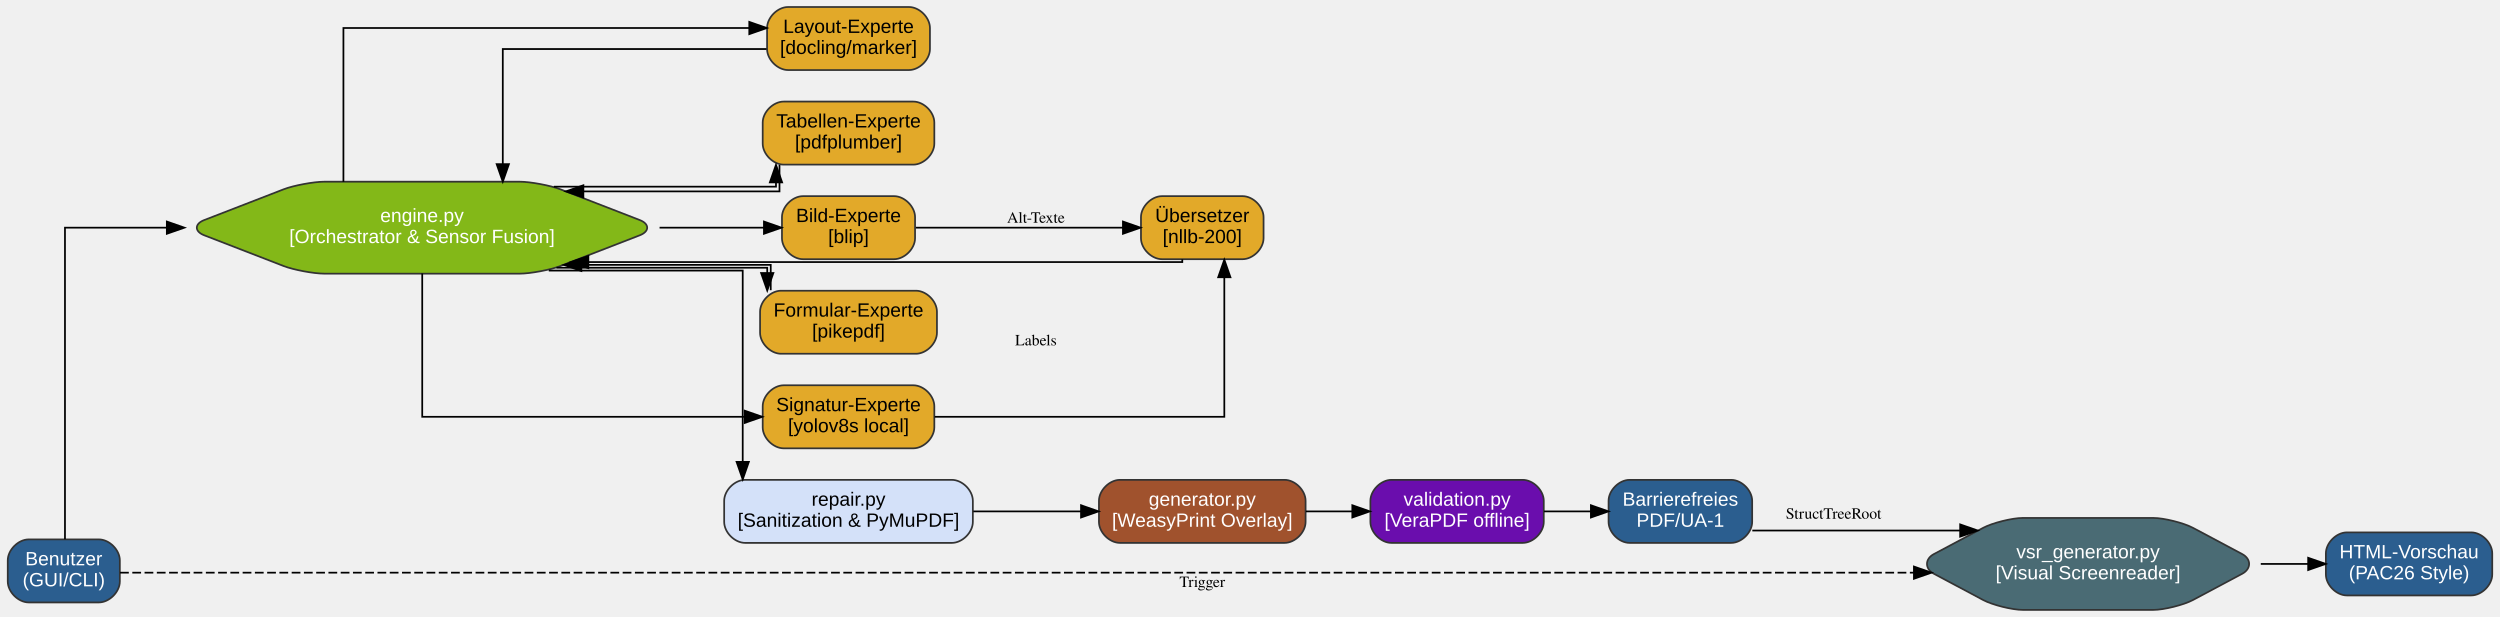
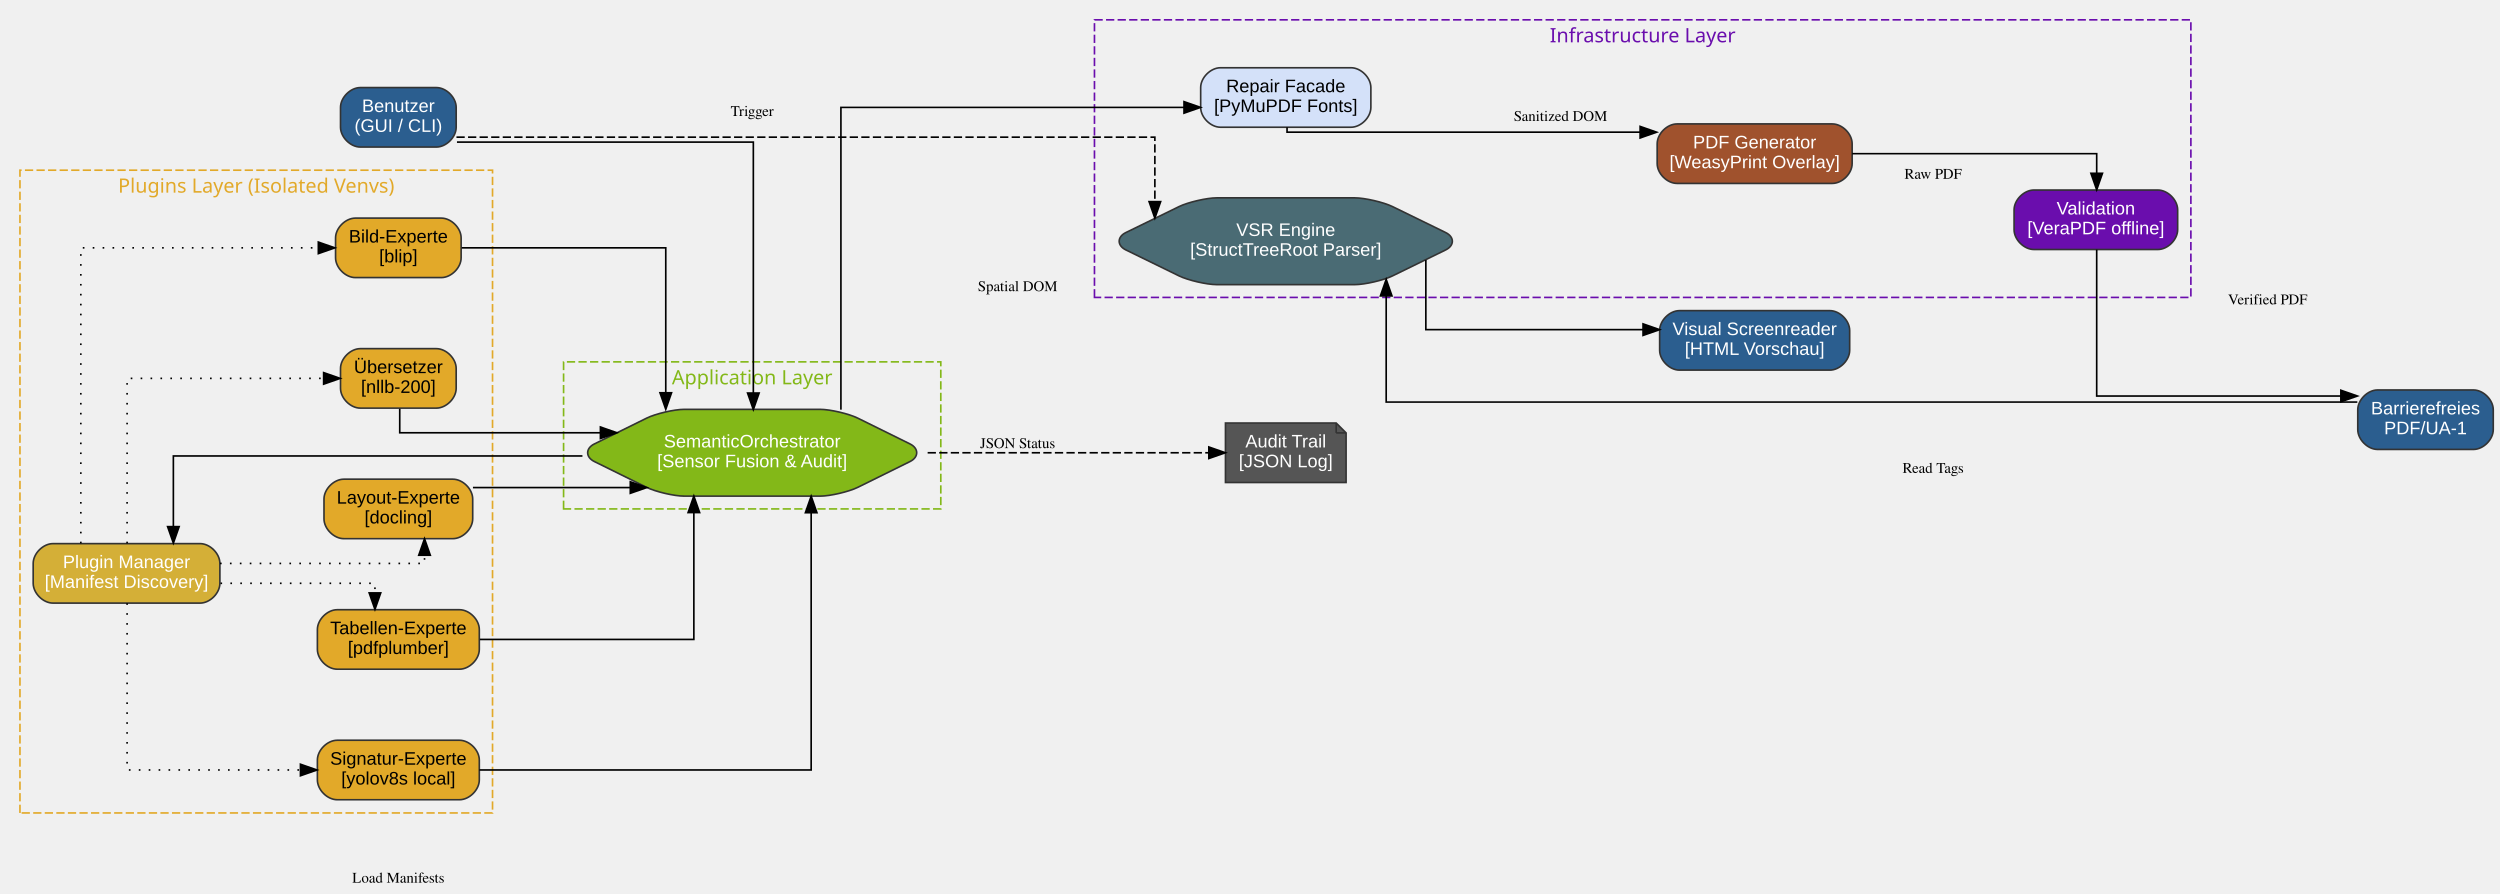
- <svg xmlns="http://www.w3.org/2000/svg" width="1427pt" height="352pt" viewBox="0.00 0.00 1426.67 352.13">
-   <g id="graph0" class="graph" transform="scale(1 1) rotate(0) translate(4 348.13)">
+ <svg xmlns="http://www.w3.org/2000/svg" width="1513pt" height="541pt" viewBox="0.00 0.00 1512.84 541.00">
+   <g id="graph0" class="graph" transform="scale(1 1) rotate(0) translate(4 537)">
+     <g id="clust1" class="cluster">
+       <polygon fill="transparent" stroke="#83b818" stroke-dasharray="5,2" points="337,-229 337,-318 565.29,-318 565.29,-229 337,-229" />
+       <text text-anchor="middle" x="451.14" y="-304.4" font-family="Arial bold" font-size="12.00" fill="#83b818">Application Layer</text>
+     </g>
+     <g id="clust2" class="cluster">
+       <polygon fill="transparent" stroke="#e2a929" stroke-dasharray="5,2" points="8,-45 8,-434 294,-434 294,-45 8,-45" />
+       <text text-anchor="middle" x="151" y="-420.4" font-family="Arial bold" font-size="12.00" fill="#e2a929">Plugins Layer (Isolated Venvs)</text>
+     </g>
+     <g id="clust3" class="cluster">
+       <polygon fill="transparent" stroke="#6a0dad" stroke-dasharray="5,2" points="658.29,-357 658.29,-525 1321.84,-525 1321.84,-357 658.29,-357" />
+       <text text-anchor="middle" x="990.07" y="-511.4" font-family="Arial bold" font-size="12.00" fill="#6a0dad">Infrastructure Layer</text>
+     </g>
    <g id="node1" class="node">
-       <path fill="#2b5e8f" stroke="#333333" d="M52,-40.13C52,-40.13 12,-40.13 12,-40.13 6,-40.13 0,-34.13 0,-28.13 0,-28.13 0,-16.13 0,-16.13 0,-10.13 6,-4.13 12,-4.13 12,-4.13 52,-4.13 52,-4.13 58,-4.13 64,-10.13 64,-16.13 64,-16.13 64,-28.13 64,-28.13 64,-34.13 58,-40.13 52,-40.13" />
-       <text text-anchor="middle" x="32" y="-25.33" font-family="Arial" font-size="11.00" fill="white">Benutzer</text>
-       <text text-anchor="middle" x="32" y="-13.33" font-family="Arial" font-size="11.00" fill="white">(GUI/CLI)</text>
+       <path fill="#2b5e8f" stroke="#333333" d="M260,-484C260,-484 214,-484 214,-484 208,-484 202,-478 202,-472 202,-472 202,-460 202,-460 202,-454 208,-448 214,-448 214,-448 260,-448 260,-448 266,-448 272,-454 272,-460 272,-460 272,-472 272,-472 272,-478 266,-484 260,-484" />
+       <text text-anchor="middle" x="237" y="-469.2" font-family="Arial" font-size="11.00" fill="white">Benutzer</text>
+       <text text-anchor="middle" x="237" y="-457.2" font-family="Arial" font-size="11.00" fill="white">(GUI / CLI)</text>
    </g>
    <g id="node2" class="node">
-       <path fill="#83b818" stroke="#333333" d="M360.93,-222.46C360.93,-222.46 315.52,-240.05 315.52,-240.05 309.92,-242.22 298.33,-244.38 292.33,-244.38 292.33,-244.38 180.75,-244.38 180.75,-244.38 174.75,-244.38 163.16,-242.22 157.56,-240.05 157.56,-240.05 112.15,-222.46 112.15,-222.46 106.56,-220.29 106.56,-215.96 112.15,-213.79 112.15,-213.79 157.56,-196.21 157.56,-196.21 163.16,-194.04 174.75,-191.87 180.75,-191.87 180.75,-191.87 292.33,-191.87 292.33,-191.87 298.33,-191.87 309.92,-194.04 315.52,-196.21 315.52,-196.21 360.93,-213.79 360.93,-213.79 366.52,-215.96 366.52,-220.29 360.93,-222.46" />
-       <text text-anchor="middle" x="236.54" y="-221.33" font-family="Arial" font-size="11.00" fill="white">engine.py</text>
-       <text text-anchor="middle" x="236.54" y="-209.33" font-family="Arial" font-size="11.00" fill="white">[Orchestrator &amp; Sensor Fusion]</text>
+       <path fill="#83b818" stroke="#333333" d="M546.68,-268.32C546.68,-268.32 515.05,-283.94 515.05,-283.94 509.67,-286.6 498.29,-289.26 492.29,-289.26 492.29,-289.26 410,-289.26 410,-289.26 404,-289.26 392.62,-286.6 387.24,-283.94 387.24,-283.94 355.61,-268.32 355.61,-268.32 350.23,-265.66 350.23,-260.34 355.61,-257.68 355.61,-257.68 387.24,-242.06 387.24,-242.06 392.62,-239.4 404,-236.74 410,-236.74 410,-236.74 492.29,-236.74 492.29,-236.74 498.29,-236.74 509.67,-239.4 515.05,-242.06 515.05,-242.06 546.68,-257.68 546.68,-257.68 552.05,-260.34 552.05,-265.66 546.68,-268.32" />
+       <text text-anchor="middle" x="451.14" y="-266.2" font-family="Arial" font-size="11.00" fill="white">SemanticOrchestrator</text>
+       <text text-anchor="middle" x="451.14" y="-254.2" font-family="Arial" font-size="11.00" fill="white">[Sensor Fusion &amp; Audit]</text>
+     </g>
+     <g id="edge6" class="edge">
+       <path fill="none" stroke="black" d="M272.48,-451C333.5,-451 451.84,-451 451.84,-451 451.84,-451 451.84,-299.14 451.84,-299.14" />
+       <polygon fill="black" stroke="black" points="455.34,-299.14 451.84,-289.14 448.34,-299.14 455.34,-299.14" />
+     </g>
+     <g id="node12" class="node">
+       <path fill="#4a6b74" stroke="#333333" d="M870.84,-396.26C870.84,-396.26 838.63,-411.99 838.63,-411.99 833.24,-414.62 821.84,-417.26 815.84,-417.26 815.84,-417.26 732.29,-417.26 732.29,-417.26 726.29,-417.26 714.9,-414.62 709.51,-411.99 709.51,-411.99 677.29,-396.26 677.29,-396.26 671.9,-393.63 671.9,-388.37 677.29,-385.74 677.29,-385.74 709.51,-370.01 709.51,-370.01 714.9,-367.38 726.29,-364.74 732.29,-364.74 732.29,-364.74 815.84,-364.74 815.84,-364.74 821.84,-364.74 833.24,-367.38 838.63,-370.01 838.63,-370.01 870.84,-385.74 870.84,-385.74 876.23,-388.37 876.23,-393.63 870.84,-396.26" />
+       <text text-anchor="middle" x="774.07" y="-394.2" font-family="Arial" font-size="11.00" fill="white">VSR Engine</text>
+       <text text-anchor="middle" x="774.07" y="-382.2" font-family="Arial" font-size="11.00" fill="white">[StructTreeRoot Parser]</text>
+     </g>
+     <g id="edge18" class="edge">
+       <path fill="none" stroke="black" stroke-dasharray="5,2" d="M272.17,-454C379.38,-454 694.84,-454 694.84,-454 694.84,-454 694.84,-414.98 694.84,-414.98" />
+       <polygon fill="black" stroke="black" points="698.34,-414.98 694.84,-404.98 691.34,-414.98 698.34,-414.98" />
+       <text text-anchor="middle" x="451.14" y="-466.8" font-family="Times,serif" font-size="9.00"> Trigger</text>
+     </g>
+     <g id="node3" class="node">
+       <path fill="#d4af37" stroke="#333333" d="M117,-208C117,-208 28,-208 28,-208 22,-208 16,-202 16,-196 16,-196 16,-184 16,-184 16,-178 22,-172 28,-172 28,-172 117,-172 117,-172 123,-172 129,-178 129,-184 129,-184 129,-196 129,-196 129,-202 123,-208 117,-208" />
+       <text text-anchor="middle" x="72.5" y="-193.2" font-family="Arial" font-size="11.00" fill="white">Plugin Manager</text>
+       <text text-anchor="middle" x="72.5" y="-181.2" font-family="Arial" font-size="11.00" fill="white">[Manifest Discovery]</text>
+     </g>
+     <g id="edge7" class="edge">
+       <path fill="none" stroke="black" d="M348.41,-261.04C245.05,-261.04 100.84,-261.04 100.84,-261.04 100.84,-261.04 100.84,-218.3 100.84,-218.3" />
+       <polygon fill="black" stroke="black" points="104.34,-218.3 100.84,-208.3 97.34,-218.3 104.34,-218.3" />
+       <text text-anchor="middle" x="237" y="-2.8" font-family="Times,serif" font-size="9.00"> Load Manifests</text>
+     </g>
+     <g id="node9" class="node">
+       <path fill="#d4e1f9" stroke="#333333" d="M813.57,-496C813.57,-496 734.57,-496 734.57,-496 728.57,-496 722.57,-490 722.57,-484 722.57,-484 722.57,-472 722.57,-472 722.57,-466 728.57,-460 734.57,-460 734.57,-460 813.57,-460 813.57,-460 819.57,-460 825.57,-466 825.57,-472 825.57,-472 825.57,-484 825.57,-484 825.57,-490 819.57,-496 813.57,-496" />
+       <text text-anchor="middle" x="774.07" y="-481.2" font-family="Arial" font-size="11.00">Repair Facade</text>
+       <text text-anchor="middle" x="774.07" y="-469.2" font-family="Arial" font-size="11.00">[PyMuPDF Fonts]</text>
+     </g>
+     <g id="edge13" class="edge">
+       <path fill="none" stroke="black" d="M504.84,-289.05C504.84,-345.07 504.84,-472 504.84,-472 504.84,-472 712.48,-472 712.48,-472" />
+       <polygon fill="black" stroke="black" points="712.48,-475.5 722.48,-472 712.48,-468.5 712.48,-475.5" />
+       <text text-anchor="middle" x="611.79" y="-360.8" font-family="Times,serif" font-size="9.00"> Spatial DOM</text>
+     </g>
+     <g id="node14" class="node">
+       <polygon fill="#555555" stroke="#333333" points="804.57,-281 737.57,-281 737.57,-245 810.57,-245 810.57,-275 804.57,-281" />
+       <polyline fill="none" stroke="#333333" points="804.57,-281 804.57,-275 " />
+       <polyline fill="none" stroke="#333333" points="810.57,-275 804.57,-275 " />
+       <text text-anchor="middle" x="774.07" y="-266.2" font-family="Arial" font-size="11.00" fill="white">Audit Trail</text>
+       <text text-anchor="middle" x="774.07" y="-254.2" font-family="Arial" font-size="11.00" fill="white">[JSON Log]</text>
+     </g>
+     <g id="edge17" class="edge">
+       <path fill="none" stroke="black" stroke-dasharray="5,2" d="M557.33,-263C557.33,-263 727.51,-263 727.51,-263" />
+       <polygon fill="black" stroke="black" points="727.51,-266.5 737.51,-263 727.51,-259.5 727.51,-266.5" />
+       <text text-anchor="middle" x="611.79" y="-265.8" font-family="Times,serif" font-size="9.00"> JSON Status</text>
+     </g>
+     <g id="node4" class="node">
+       <path fill="#e2a929" stroke="#333333" d="M270,-247C270,-247 204,-247 204,-247 198,-247 192,-241 192,-235 192,-235 192,-223 192,-223 192,-217 198,-211 204,-211 204,-211 270,-211 270,-211 276,-211 282,-217 282,-223 282,-223 282,-235 282,-235 282,-241 276,-247 270,-247" />
+       <text text-anchor="middle" x="237" y="-232.2" font-family="Arial" font-size="11.00">Layout-Experte</text>
+       <text text-anchor="middle" x="237" y="-220.2" font-family="Arial" font-size="11.00">[docling]</text>
    </g>
    <g id="edge1" class="edge">
-       <path fill="none" stroke="black" d="M32.67,-40.22C32.67,-88.74 32.67,-218.13 32.67,-218.13 32.67,-218.13 90.84,-218.13 90.84,-218.13" />
-       <polygon fill="black" stroke="black" points="90.84,-221.63 100.84,-218.13 90.84,-214.63 90.84,-221.63" />
+       <path fill="none" stroke="black" stroke-dasharray="1,5" d="M129.07,-196C181.96,-196 252.84,-196 252.84,-196 252.84,-196 252.84,-200.96 252.84,-200.96" />
+       <polygon fill="black" stroke="black" points="249.34,-200.96 252.84,-210.96 256.34,-200.96 249.34,-200.96" />
+     </g>
+     <g id="node5" class="node">
+       <path fill="#e2a929" stroke="#333333" d="M274,-168C274,-168 200,-168 200,-168 194,-168 188,-162 188,-156 188,-156 188,-144 188,-144 188,-138 194,-132 200,-132 200,-132 274,-132 274,-132 280,-132 286,-138 286,-144 286,-144 286,-156 286,-156 286,-162 280,-168 274,-168" />
+       <text text-anchor="middle" x="237" y="-153.2" font-family="Arial" font-size="11.00">Tabellen-Experte</text>
+       <text text-anchor="middle" x="237" y="-141.2" font-family="Arial" font-size="11.00">[pdfplumber]</text>
+     </g>
+     <g id="edge2" class="edge">
+       <path fill="none" stroke="black" stroke-dasharray="1,5" d="M129.34,-184C171.91,-184 222.84,-184 222.84,-184 222.84,-184 222.84,-178.19 222.84,-178.19" />
+       <polygon fill="black" stroke="black" points="226.34,-178.19 222.84,-168.19 219.34,-178.19 226.34,-178.19" />
+     </g>
+     <g id="node6" class="node">
+       <path fill="#e2a929" stroke="#333333" d="M274,-89C274,-89 200,-89 200,-89 194,-89 188,-83 188,-77 188,-77 188,-65 188,-65 188,-59 194,-53 200,-53 200,-53 274,-53 274,-53 280,-53 286,-59 286,-65 286,-65 286,-77 286,-77 286,-83 280,-89 274,-89" />
+       <text text-anchor="middle" x="237" y="-74.2" font-family="Arial" font-size="11.00">Signatur-Experte</text>
+       <text text-anchor="middle" x="237" y="-62.2" font-family="Arial" font-size="11.00">[yolov8s local]</text>
+     </g>
+     <g id="edge3" class="edge">
+       <path fill="none" stroke="black" stroke-dasharray="1,5" d="M72.84,-171.93C72.84,-138.64 72.84,-71 72.84,-71 72.84,-71 177.75,-71 177.75,-71" />
+       <polygon fill="black" stroke="black" points="177.75,-74.5 187.75,-71 177.75,-67.5 177.75,-74.5" />
+     </g>
+     <g id="node7" class="node">
+       <path fill="#e2a929" stroke="#333333" d="M263,-405C263,-405 211,-405 211,-405 205,-405 199,-399 199,-393 199,-393 199,-381 199,-381 199,-375 205,-369 211,-369 211,-369 263,-369 263,-369 269,-369 275,-375 275,-381 275,-381 275,-393 275,-393 275,-399 269,-405 263,-405" />
+       <text text-anchor="middle" x="237" y="-390.2" font-family="Arial" font-size="11.00">Bild-Experte</text>
+       <text text-anchor="middle" x="237" y="-378.2" font-family="Arial" font-size="11.00">[blip]</text>
+     </g>
+     <g id="edge4" class="edge">
+       <path fill="none" stroke="black" stroke-dasharray="1,5" d="M44.84,-208.18C44.84,-256.95 44.84,-387 44.84,-387 44.84,-387 188.58,-387 188.58,-387" />
+       <polygon fill="black" stroke="black" points="188.58,-390.5 198.58,-387 188.58,-383.5 188.58,-390.5" />
+     </g>
+     <g id="node8" class="node">
+       <path fill="#e2a929" stroke="#333333" d="M260,-326C260,-326 214,-326 214,-326 208,-326 202,-320 202,-314 202,-314 202,-302 202,-302 202,-296 208,-290 214,-290 214,-290 260,-290 260,-290 266,-290 272,-296 272,-302 272,-302 272,-314 272,-314 272,-320 266,-326 260,-326" />
+       <text text-anchor="middle" x="237" y="-311.2" font-family="Arial" font-size="11.00">Übersetzer</text>
+       <text text-anchor="middle" x="237" y="-299.2" font-family="Arial" font-size="11.00">[nllb-200]</text>
+     </g>
+     <g id="edge5" class="edge">
+       <path fill="none" stroke="black" stroke-dasharray="1,5" d="M72.84,-208.18C72.84,-241.28 72.84,-308 72.84,-308 72.84,-308 191.78,-308 191.78,-308" />
+       <polygon fill="black" stroke="black" points="191.78,-311.5 201.78,-308 191.78,-304.5 191.78,-311.5" />
+     </g>
+     <g id="edge8" class="edge">
+       <path fill="none" stroke="black" d="M282.15,-241.94C282.15,-241.94 377.37,-241.94 377.37,-241.94" />
+       <polygon fill="black" stroke="black" points="377.37,-245.44 387.37,-241.94 377.37,-238.44 377.37,-245.44" />
+     </g>
+     <g id="edge9" class="edge">
+       <path fill="none" stroke="black" d="M286.34,-150C339.28,-150 415.84,-150 415.84,-150 415.84,-150 415.84,-226.79 415.84,-226.79" />
+       <polygon fill="black" stroke="black" points="412.34,-226.79 415.84,-236.79 419.34,-226.79 412.34,-226.79" />
+     </g>
+     <g id="edge10" class="edge">
+       <path fill="none" stroke="black" d="M286.06,-71C358.82,-71 486.84,-71 486.84,-71 486.84,-71 486.84,-226.71 486.84,-226.71" />
+       <polygon fill="black" stroke="black" points="483.34,-226.71 486.84,-236.71 490.34,-226.71 483.34,-226.71" />
+     </g>
+     <g id="edge11" class="edge">
+       <path fill="none" stroke="black" d="M275.35,-387C323.21,-387 398.84,-387 398.84,-387 398.84,-387 398.84,-299.3 398.84,-299.3" />
+       <polygon fill="black" stroke="black" points="402.34,-299.3 398.84,-289.3 395.34,-299.3 402.34,-299.3" />
+     </g>
+     <g id="edge12" class="edge">
+       <path fill="none" stroke="black" d="M237.84,-289.62C237.84,-282.08 237.84,-275.09 237.84,-275.09 237.84,-275.09 359.29,-275.09 359.29,-275.09" />
+       <polygon fill="black" stroke="black" points="359.29,-278.59 369.29,-275.09 359.29,-271.59 359.29,-278.59" />
+     </g>
+     <g id="node10" class="node">
+       <path fill="#a0522d" stroke="#333333" d="M1104.84,-462C1104.84,-462 1010.84,-462 1010.84,-462 1004.84,-462 998.84,-456 998.84,-450 998.84,-450 998.84,-438 998.84,-438 998.84,-432 1004.84,-426 1010.84,-426 1010.84,-426 1104.84,-426 1104.84,-426 1110.84,-426 1116.84,-432 1116.84,-438 1116.84,-438 1116.84,-450 1116.84,-450 1116.84,-456 1110.84,-462 1104.84,-462" />
+       <text text-anchor="middle" x="1057.84" y="-447.2" font-family="Arial" font-size="11.00" fill="white">PDF Generator</text>
+       <text text-anchor="middle" x="1057.84" y="-435.2" font-family="Arial" font-size="11.00" fill="white">[WeasyPrint Overlay]</text>
+     </g>
+     <g id="edge14" class="edge">
+       <path fill="none" stroke="black" d="M774.84,-459.92C774.84,-458.15 774.84,-457 774.84,-457 774.84,-457 988.52,-457 988.52,-457" />
+       <polygon fill="black" stroke="black" points="988.52,-460.5 998.52,-457 988.52,-453.5 988.52,-460.5" />
+       <text text-anchor="middle" x="940.34" y="-463.8" font-family="Times,serif" font-size="9.00"> Sanitized DOM</text>
+     </g>
+     <g id="node11" class="node">
+       <path fill="#6a0dad" stroke="#333333" d="M1301.84,-422C1301.84,-422 1226.84,-422 1226.84,-422 1220.84,-422 1214.84,-416 1214.84,-410 1214.84,-410 1214.84,-398 1214.84,-398 1214.84,-392 1220.84,-386 1226.84,-386 1226.84,-386 1301.84,-386 1301.84,-386 1307.84,-386 1313.84,-392 1313.84,-398 1313.84,-398 1313.84,-410 1313.84,-410 1313.84,-416 1307.84,-422 1301.84,-422" />
+       <text text-anchor="middle" x="1264.34" y="-407.2" font-family="Arial" font-size="11.00" fill="white">Validation</text>
+       <text text-anchor="middle" x="1264.34" y="-395.2" font-family="Arial" font-size="11.00" fill="white">[VeraPDF offline]</text>
+     </g>
+     <g id="edge15" class="edge">
+       <path fill="none" stroke="black" d="M1116.89,-444C1178.07,-444 1264.84,-444 1264.84,-444 1264.84,-444 1264.84,-432.13 1264.84,-432.13" />
+       <polygon fill="black" stroke="black" points="1268.34,-432.13 1264.84,-422.13 1261.34,-432.13 1268.34,-432.13" />
+       <text text-anchor="middle" x="1165.84" y="-428.8" font-family="Times,serif" font-size="9.00"> Raw PDF</text>
    </g>
    <g id="node13" class="node">
-       <path fill="#4a6b74" stroke="#333333" d="M1275.87,-31.77C1275.87,-31.77 1247.76,-46.74 1247.76,-46.74 1242.46,-49.56 1231.17,-52.38 1225.17,-52.38 1225.17,-52.38 1150.58,-52.38 1150.58,-52.38 1144.58,-52.38 1133.28,-49.56 1127.99,-46.74 1127.99,-46.74 1099.87,-31.77 1099.87,-31.77 1094.58,-28.95 1094.58,-23.31 1099.87,-20.49 1099.87,-20.49 1127.99,-5.51 1127.99,-5.51 1133.28,-2.69 1144.58,0.13 1150.58,0.13 1150.58,0.13 1225.17,0.13 1225.17,0.13 1231.17,0.13 1242.46,-2.69 1247.76,-5.51 1247.76,-5.51 1275.87,-20.49 1275.87,-20.49 1281.17,-23.31 1281.17,-28.95 1275.87,-31.77" />
-       <text text-anchor="middle" x="1187.87" y="-29.33" font-family="Arial" font-size="11.00" fill="white">vsr_generator.py</text>
-       <text text-anchor="middle" x="1187.87" y="-17.33" font-family="Arial" font-size="11.00" fill="white">[Visual Screenreader]</text>
-     </g>
-     <g id="edge17" class="edge">
-       <path fill="none" stroke="black" stroke-dasharray="5,2" d="M64.12,-21.13C64.12,-21.13 1088.45,-21.13 1088.45,-21.13" />
-       <polygon fill="black" stroke="black" points="1088.45,-24.63 1098.45,-21.13 1088.45,-17.63 1088.45,-24.63" />
-       <text text-anchor="middle" x="682.08" y="-12.93" font-family="Times,serif" font-size="9.00"> Trigger</text>
-     </g>
-     <g id="node3" class="node">
-       <path fill="#e2a929" stroke="#333333" d="M514.58,-344.13C514.58,-344.13 445.58,-344.13 445.58,-344.13 439.58,-344.13 433.58,-338.13 433.58,-332.13 433.58,-332.13 433.58,-320.13 433.58,-320.13 433.58,-314.13 439.58,-308.13 445.58,-308.13 445.58,-308.13 514.58,-308.13 514.58,-308.13 520.58,-308.13 526.58,-314.13 526.58,-320.13 526.58,-320.13 526.58,-332.13 526.58,-332.13 526.58,-338.13 520.58,-344.13 514.58,-344.13" />
-       <text text-anchor="middle" x="480.08" y="-329.33" font-family="Arial" font-size="11.00">Layout-Experte</text>
-       <text text-anchor="middle" x="480.08" y="-317.33" font-family="Arial" font-size="11.00">[docling/marker]</text>
-     </g>
-     <g id="edge2" class="edge">
-       <path fill="none" stroke="black" d="M191.67,-244.28C191.67,-277.94 191.67,-332.13 191.67,-332.13 191.67,-332.13 423.42,-332.13 423.42,-332.13" />
-       <polygon fill="black" stroke="black" points="423.42,-335.63 433.42,-332.13 423.42,-328.63 423.42,-335.63" />
-     </g>
-     <g id="node4" class="node">
-       <path fill="#e2a929" stroke="#333333" d="M517.08,-290.13C517.08,-290.13 443.08,-290.13 443.08,-290.13 437.08,-290.13 431.08,-284.13 431.08,-278.13 431.08,-278.13 431.08,-266.13 431.08,-266.13 431.08,-260.13 437.08,-254.13 443.08,-254.13 443.08,-254.13 517.08,-254.13 517.08,-254.13 523.08,-254.13 529.08,-260.13 529.08,-266.13 529.08,-266.13 529.08,-278.13 529.08,-278.13 529.08,-284.13 523.08,-290.13 517.08,-290.13" />
-       <text text-anchor="middle" x="480.08" y="-275.33" font-family="Arial" font-size="11.00">Tabellen-Experte</text>
-       <text text-anchor="middle" x="480.08" y="-263.33" font-family="Arial" font-size="11.00">[pdfplumber]</text>
-     </g>
-     <g id="edge3" class="edge">
-       <path fill="none" stroke="black" d="M311.8,-241.55C369.27,-241.55 438.67,-241.55 438.67,-241.55 438.67,-241.55 438.67,-243.99 438.67,-243.99" />
-       <polygon fill="black" stroke="black" points="435.17,-243.99 438.67,-253.99 442.17,-243.99 435.17,-243.99" />
-     </g>
-     <g id="node5" class="node">
-       <path fill="#e2a929" stroke="#333333" d="M506.08,-236.13C506.08,-236.13 454.08,-236.13 454.08,-236.13 448.08,-236.13 442.08,-230.13 442.08,-224.13 442.08,-224.13 442.08,-212.13 442.08,-212.13 442.08,-206.13 448.08,-200.13 454.08,-200.13 454.08,-200.13 506.08,-200.13 506.08,-200.13 512.08,-200.13 518.08,-206.13 518.08,-212.13 518.08,-212.13 518.08,-224.13 518.08,-224.13 518.08,-230.13 512.08,-236.13 506.08,-236.13" />
-       <text text-anchor="middle" x="480.08" y="-221.33" font-family="Arial" font-size="11.00">Bild-Experte</text>
-       <text text-anchor="middle" x="480.08" y="-209.33" font-family="Arial" font-size="11.00">[blip]</text>
-     </g>
-     <g id="edge4" class="edge">
-       <path fill="none" stroke="black" d="M372.19,-218.13C372.19,-218.13 431.8,-218.13 431.8,-218.13" />
-       <polygon fill="black" stroke="black" points="431.8,-221.63 441.8,-218.13 431.8,-214.63 431.8,-221.63" />
-     </g>
-     <g id="node6" class="node">
-       <path fill="#e2a929" stroke="#333333" d="M518.58,-182.13C518.58,-182.13 441.58,-182.13 441.58,-182.13 435.58,-182.13 429.58,-176.13 429.58,-170.13 429.58,-170.13 429.58,-158.13 429.58,-158.13 429.58,-152.13 435.58,-146.13 441.58,-146.13 441.58,-146.13 518.58,-146.13 518.58,-146.13 524.58,-146.13 530.58,-152.13 530.58,-158.13 530.58,-158.13 530.58,-170.13 530.58,-170.13 530.58,-176.13 524.58,-182.13 518.58,-182.13" />
-       <text text-anchor="middle" x="480.08" y="-167.33" font-family="Arial" font-size="11.00">Formular-Experte</text>
-       <text text-anchor="middle" x="480.08" y="-155.33" font-family="Arial" font-size="11.00">[pikepdf]</text>
-     </g>
-     <g id="edge5" class="edge">
-       <path fill="none" stroke="black" d="M313.32,-195.25C368.67,-195.25 433.67,-195.25 433.67,-195.25 433.67,-195.25 433.67,-192.23 433.67,-192.23" />
-       <polygon fill="black" stroke="black" points="437.17,-192.23 433.67,-182.23 430.17,-192.23 437.17,-192.23" />
-     </g>
-     <g id="node7" class="node">
-       <path fill="#e2a929" stroke="#333333" d="M517.08,-128.13C517.08,-128.13 443.08,-128.13 443.08,-128.13 437.08,-128.13 431.08,-122.13 431.08,-116.13 431.08,-116.13 431.08,-104.13 431.08,-104.13 431.08,-98.13 437.08,-92.13 443.08,-92.13 443.08,-92.13 517.08,-92.13 517.08,-92.13 523.08,-92.13 529.08,-98.13 529.08,-104.13 529.08,-104.13 529.08,-116.13 529.08,-116.13 529.08,-122.13 523.08,-128.13 517.08,-128.13" />
-       <text text-anchor="middle" x="480.08" y="-113.33" font-family="Arial" font-size="11.00">Signatur-Experte</text>
-       <text text-anchor="middle" x="480.08" y="-101.33" font-family="Arial" font-size="11.00">[yolov8s local]</text>
-     </g>
-     <g id="edge6" class="edge">
-       <path fill="none" stroke="black" d="M236.67,-191.98C236.67,-160.02 236.67,-110.13 236.67,-110.13 236.67,-110.13 420.82,-110.13 420.82,-110.13" />
-       <polygon fill="black" stroke="black" points="420.82,-113.63 430.82,-110.13 420.82,-106.63 420.82,-113.63" />
-     </g>
-     <g id="node9" class="node">
-       <path fill="#d4e1f9" stroke="#333333" d="M539.08,-74.13C539.08,-74.13 421.08,-74.13 421.08,-74.13 415.08,-74.13 409.08,-68.13 409.08,-62.13 409.08,-62.13 409.08,-50.13 409.08,-50.13 409.08,-44.13 415.08,-38.13 421.08,-38.13 421.08,-38.13 539.08,-38.13 539.08,-38.13 545.08,-38.13 551.08,-44.13 551.08,-50.13 551.08,-50.13 551.08,-62.13 551.08,-62.13 551.08,-68.13 545.08,-74.13 539.08,-74.13" />
-       <text text-anchor="middle" x="480.08" y="-59.33" font-family="Arial" font-size="11.00">repair.py</text>
-       <text text-anchor="middle" x="480.08" y="-47.33" font-family="Arial" font-size="11.00">[Sanitization &amp; PyMuPDF]</text>
-     </g>
-     <g id="edge13" class="edge">
-       <path fill="none" stroke="black" d="M308.92,-193.63C360.1,-193.63 419.67,-193.63 419.67,-193.63 419.67,-193.63 419.67,-84.39 419.67,-84.39" />
-       <polygon fill="black" stroke="black" points="423.17,-84.39 419.67,-74.39 416.17,-84.39 423.17,-84.39" />
-     </g>
-     <g id="edge10" class="edge">
-       <path fill="none" stroke="black" d="M433.29,-320.13C374.92,-320.13 282.67,-320.13 282.67,-320.13 282.67,-320.13 282.67,-254.4 282.67,-254.4" />
-       <polygon fill="black" stroke="black" points="286.17,-254.4 282.67,-244.4 279.17,-254.4 286.17,-254.4" />
-     </g>
-     <g id="edge11" class="edge">
-       <path fill="none" stroke="black" d="M440.67,-253.92C440.67,-246.15 440.67,-238.84 440.67,-238.84 440.67,-238.84 328.68,-238.84 328.68,-238.84" />
-       <polygon fill="black" stroke="black" points="328.68,-235.34 318.68,-238.84 328.68,-242.34 328.68,-235.34" />
-     </g>
-     <g id="node8" class="node">
-       <path fill="#e2a929" stroke="#333333" d="M705.08,-236.13C705.08,-236.13 659.08,-236.13 659.08,-236.13 653.08,-236.13 647.08,-230.13 647.08,-224.13 647.08,-224.13 647.08,-212.13 647.08,-212.13 647.08,-206.13 653.08,-200.13 659.08,-200.13 659.08,-200.13 705.08,-200.13 705.08,-200.13 711.08,-200.13 717.08,-206.13 717.08,-212.13 717.08,-212.13 717.08,-224.13 717.08,-224.13 717.08,-230.13 711.08,-236.13 705.08,-236.13" />
-       <text text-anchor="middle" x="682.08" y="-221.33" font-family="Arial" font-size="11.00">Übersetzer</text>
-       <text text-anchor="middle" x="682.08" y="-209.33" font-family="Arial" font-size="11.00">[nllb-200]</text>
-     </g>
-     <g id="edge7" class="edge">
-       <path fill="none" stroke="black" d="M518.55,-218.13C518.55,-218.13 636.79,-218.13 636.79,-218.13" />
-       <polygon fill="black" stroke="black" points="636.79,-221.63 646.79,-218.13 636.79,-214.63 636.79,-221.63" />
-       <text text-anchor="middle" x="587.08" y="-220.93" font-family="Times,serif" font-size="9.00"> Alt-Texte</text>
-     </g>
-     <g id="edge12" class="edge">
-       <path fill="none" stroke="black" d="M435.67,-182.42C435.67,-189.92 435.67,-196.88 435.67,-196.88 435.67,-196.88 327.53,-196.88 327.53,-196.88" />
-       <polygon fill="black" stroke="black" points="327.53,-193.38 317.53,-196.88 327.53,-200.38 327.53,-193.38" />
-     </g>
-     <g id="edge8" class="edge">
-       <path fill="none" stroke="black" d="M529.31,-110.13C592.66,-110.13 694.67,-110.13 694.67,-110.13 694.67,-110.13 694.67,-189.81 694.67,-189.81" />
-       <polygon fill="black" stroke="black" points="691.17,-189.81 694.67,-199.81 698.17,-189.81 691.17,-189.81" />
-       <text text-anchor="middle" x="587.08" y="-150.93" font-family="Times,serif" font-size="9.00"> Labels</text>
-     </g>
-     <g id="edge9" class="edge">
-       <path fill="none" stroke="black" d="M670.67,-200.04C670.67,-199.08 670.67,-198.5 670.67,-198.5 670.67,-198.5 331.53,-198.5 331.53,-198.5" />
-       <polygon fill="black" stroke="black" points="331.53,-195 321.53,-198.5 331.53,-202 331.53,-195" />
-     </g>
-     <g id="node10" class="node">
-       <path fill="#a0522d" stroke="#333333" d="M729.08,-74.13C729.08,-74.13 635.08,-74.13 635.08,-74.13 629.08,-74.13 623.08,-68.13 623.08,-62.13 623.08,-62.13 623.08,-50.13 623.08,-50.13 623.08,-44.13 629.08,-38.13 635.08,-38.13 635.08,-38.13 729.08,-38.13 729.08,-38.13 735.08,-38.13 741.08,-44.13 741.08,-50.13 741.08,-50.13 741.08,-62.13 741.08,-62.13 741.08,-68.13 735.08,-74.13 729.08,-74.13" />
-       <text text-anchor="middle" x="682.08" y="-59.33" font-family="Arial" font-size="11.00" fill="white">generator.py</text>
-       <text text-anchor="middle" x="682.08" y="-47.33" font-family="Arial" font-size="11.00" fill="white">[WeasyPrint Overlay]</text>
-     </g>
-     <g id="edge14" class="edge">
-       <path fill="none" stroke="black" d="M551.29,-56.13C551.29,-56.13 612.85,-56.13 612.85,-56.13" />
-       <polygon fill="black" stroke="black" points="612.85,-59.63 622.85,-56.13 612.85,-52.63 612.85,-59.63" />
-     </g>
-     <g id="node11" class="node">
-       <path fill="#6a0dad" stroke="#333333" d="M865.08,-74.13C865.08,-74.13 790.08,-74.13 790.08,-74.13 784.08,-74.13 778.08,-68.13 778.08,-62.13 778.08,-62.13 778.08,-50.13 778.08,-50.13 778.08,-44.13 784.08,-38.13 790.08,-38.13 790.08,-38.13 865.08,-38.13 865.08,-38.13 871.08,-38.13 877.08,-44.13 877.08,-50.13 877.08,-50.13 877.08,-62.13 877.08,-62.13 877.08,-68.13 871.08,-74.13 865.08,-74.13" />
-       <text text-anchor="middle" x="827.58" y="-59.33" font-family="Arial" font-size="11.00" fill="white">validation.py</text>
-       <text text-anchor="middle" x="827.58" y="-47.33" font-family="Arial" font-size="11.00" fill="white">[VeraPDF offline]</text>
-     </g>
-     <g id="edge15" class="edge">
-       <path fill="none" stroke="black" d="M741.26,-56.13C741.26,-56.13 767.76,-56.13 767.76,-56.13" />
-       <polygon fill="black" stroke="black" points="767.76,-59.63 777.76,-56.13 767.76,-52.63 767.76,-59.63" />
-     </g>
-     <g id="node12" class="node">
-       <path fill="#2b5e8f" stroke="#333333" d="M984.08,-74.13C984.08,-74.13 926.08,-74.13 926.08,-74.13 920.08,-74.13 914.08,-68.13 914.08,-62.13 914.08,-62.13 914.08,-50.13 914.08,-50.13 914.08,-44.13 920.08,-38.13 926.08,-38.13 926.08,-38.13 984.08,-38.13 984.08,-38.13 990.08,-38.13 996.08,-44.13 996.08,-50.13 996.08,-50.13 996.08,-62.13 996.08,-62.13 996.08,-68.13 990.08,-74.13 984.08,-74.13" />
-       <text text-anchor="middle" x="955.08" y="-59.33" font-family="Arial" font-size="11.00" fill="white">Barrierefreies</text>
-       <text text-anchor="middle" x="955.08" y="-47.33" font-family="Arial" font-size="11.00" fill="white">PDF/UA-1</text>
+       <path fill="#2b5e8f" stroke="#333333" d="M1492.84,-301C1492.84,-301 1434.84,-301 1434.84,-301 1428.84,-301 1422.84,-295 1422.84,-289 1422.84,-289 1422.84,-277 1422.84,-277 1422.84,-271 1428.84,-265 1434.84,-265 1434.84,-265 1492.84,-265 1492.84,-265 1498.84,-265 1504.84,-271 1504.84,-277 1504.84,-277 1504.84,-289 1504.84,-289 1504.84,-295 1498.84,-301 1492.84,-301" />
+       <text text-anchor="middle" x="1463.84" y="-286.2" font-family="Arial" font-size="11.00" fill="white">Barrierefreies</text>
+       <text text-anchor="middle" x="1463.84" y="-274.2" font-family="Arial" font-size="11.00" fill="white">PDF/UA-1</text>
    </g>
    <g id="edge16" class="edge">
-       <path fill="none" stroke="black" d="M877.24,-56.13C877.24,-56.13 904,-56.13 904,-56.13" />
-       <polygon fill="black" stroke="black" points="904,-59.63 914,-56.13 904,-52.63 904,-59.63" />
+       <path fill="none" stroke="black" d="M1264.84,-385.91C1264.84,-355.47 1264.84,-297.33 1264.84,-297.33 1264.84,-297.33 1412.61,-297.33 1412.61,-297.33" />
+       <polygon fill="black" stroke="black" points="1412.61,-300.83 1422.61,-297.33 1412.61,-293.83 1412.61,-300.83" />
+       <text text-anchor="middle" x="1368.34" y="-352.8" font-family="Times,serif" font-size="9.00"> Verified PDF</text>
    </g>
-     <g id="edge18" class="edge">
-       <path fill="none" stroke="black" d="M996.16,-45.19C996.16,-45.19 1114.85,-45.19 1114.85,-45.19" />
-       <polygon fill="black" stroke="black" points="1114.85,-48.69 1124.85,-45.19 1114.84,-41.69 1114.85,-48.69" />
-       <text text-anchor="middle" x="1042.58" y="-51.93" font-family="Times,serif" font-size="9.00"> StructTreeRoot</text>
+     <g id="node15" class="node">
+       <path fill="#2b5e8f" stroke="#333333" d="M1103.34,-349C1103.34,-349 1012.34,-349 1012.34,-349 1006.34,-349 1000.34,-343 1000.34,-337 1000.34,-337 1000.34,-325 1000.34,-325 1000.34,-319 1006.34,-313 1012.34,-313 1012.34,-313 1103.34,-313 1103.34,-313 1109.34,-313 1115.34,-319 1115.34,-325 1115.34,-325 1115.34,-337 1115.34,-337 1115.34,-343 1109.34,-349 1103.34,-349" />
+       <text text-anchor="middle" x="1057.84" y="-334.2" font-family="Arial" font-size="11.00" fill="white">Visual Screenreader</text>
+       <text text-anchor="middle" x="1057.84" y="-322.2" font-family="Arial" font-size="11.00" fill="white">[HTML Vorschau]</text>
    </g>
-     <g id="node14" class="node">
-       <path fill="#2b5e8f" stroke="#333333" d="M1406.67,-44.13C1406.67,-44.13 1335.67,-44.13 1335.67,-44.13 1329.67,-44.13 1323.67,-38.13 1323.67,-32.13 1323.67,-32.13 1323.67,-20.13 1323.67,-20.13 1323.67,-14.13 1329.67,-8.13 1335.67,-8.13 1335.67,-8.13 1406.67,-8.13 1406.67,-8.13 1412.67,-8.13 1418.67,-14.13 1418.67,-20.13 1418.67,-20.13 1418.67,-32.13 1418.67,-32.13 1418.67,-38.13 1412.67,-44.13 1406.67,-44.13" />
-       <text text-anchor="middle" x="1371.17" y="-29.33" font-family="Arial" font-size="11.00" fill="white">HTML-Vorschau</text>
-       <text text-anchor="middle" x="1371.17" y="-17.33" font-family="Arial" font-size="11.00" fill="white">(PAC26 Style)</text>
+     <g id="edge20" class="edge">
+       <path fill="none" stroke="black" d="M858.84,-379.65C858.84,-363.95 858.84,-337.5 858.84,-337.5 858.84,-337.5 990.29,-337.5 990.29,-337.5" />
+       <polygon fill="black" stroke="black" points="990.29,-341 1000.29,-337.5 990.29,-334 990.29,-341" />
    </g>
    <g id="edge19" class="edge">
-       <path fill="none" stroke="black" d="M1286.5,-26.13C1286.5,-26.13 1313.56,-26.13 1313.56,-26.13" />
-       <polygon fill="black" stroke="black" points="1313.56,-29.63 1323.56,-26.13 1313.56,-22.63 1313.56,-29.63" />
+       <path fill="none" stroke="black" d="M1422.57,-293.67C1282.64,-293.67 834.84,-293.67 834.84,-293.67 834.84,-293.67 834.84,-357.93 834.84,-357.93" />
+       <polygon fill="black" stroke="black" points="831.34,-357.93 834.84,-367.93 838.34,-357.93 831.34,-357.93" />
+       <text text-anchor="middle" x="1165.84" y="-250.8" font-family="Times,serif" font-size="9.00"> Read Tags</text>
    </g>
  </g>
</svg>
